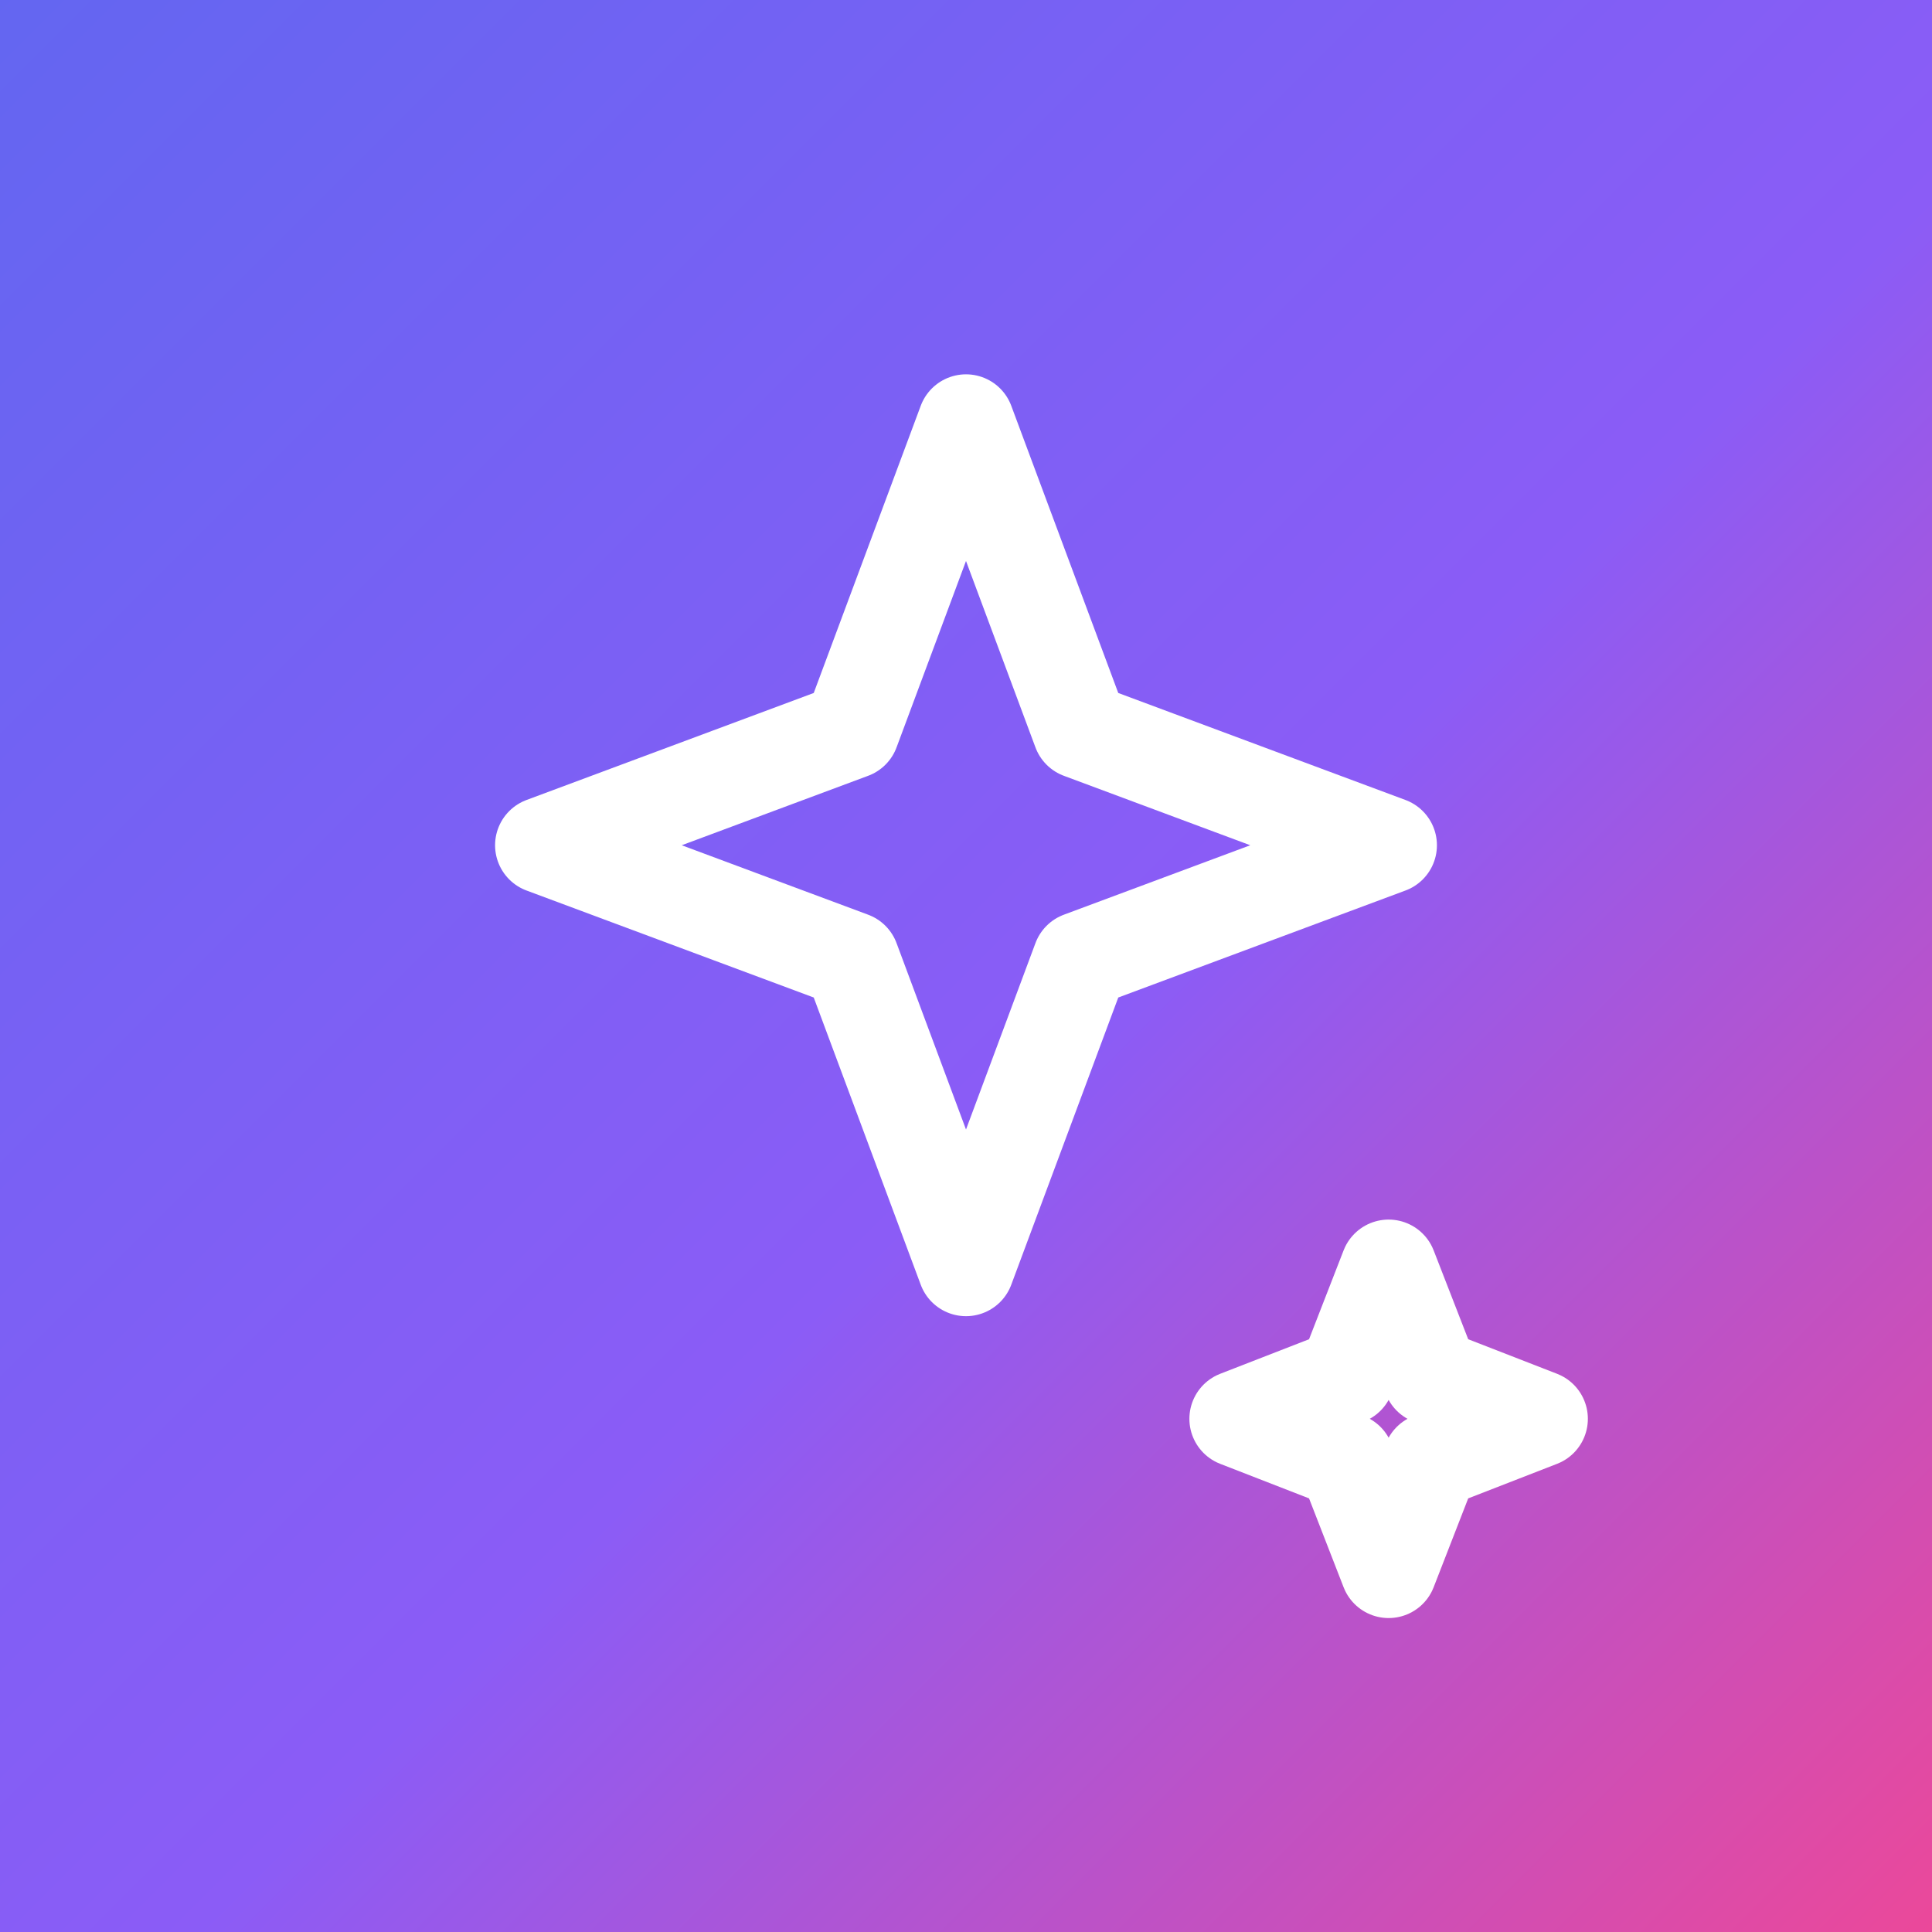
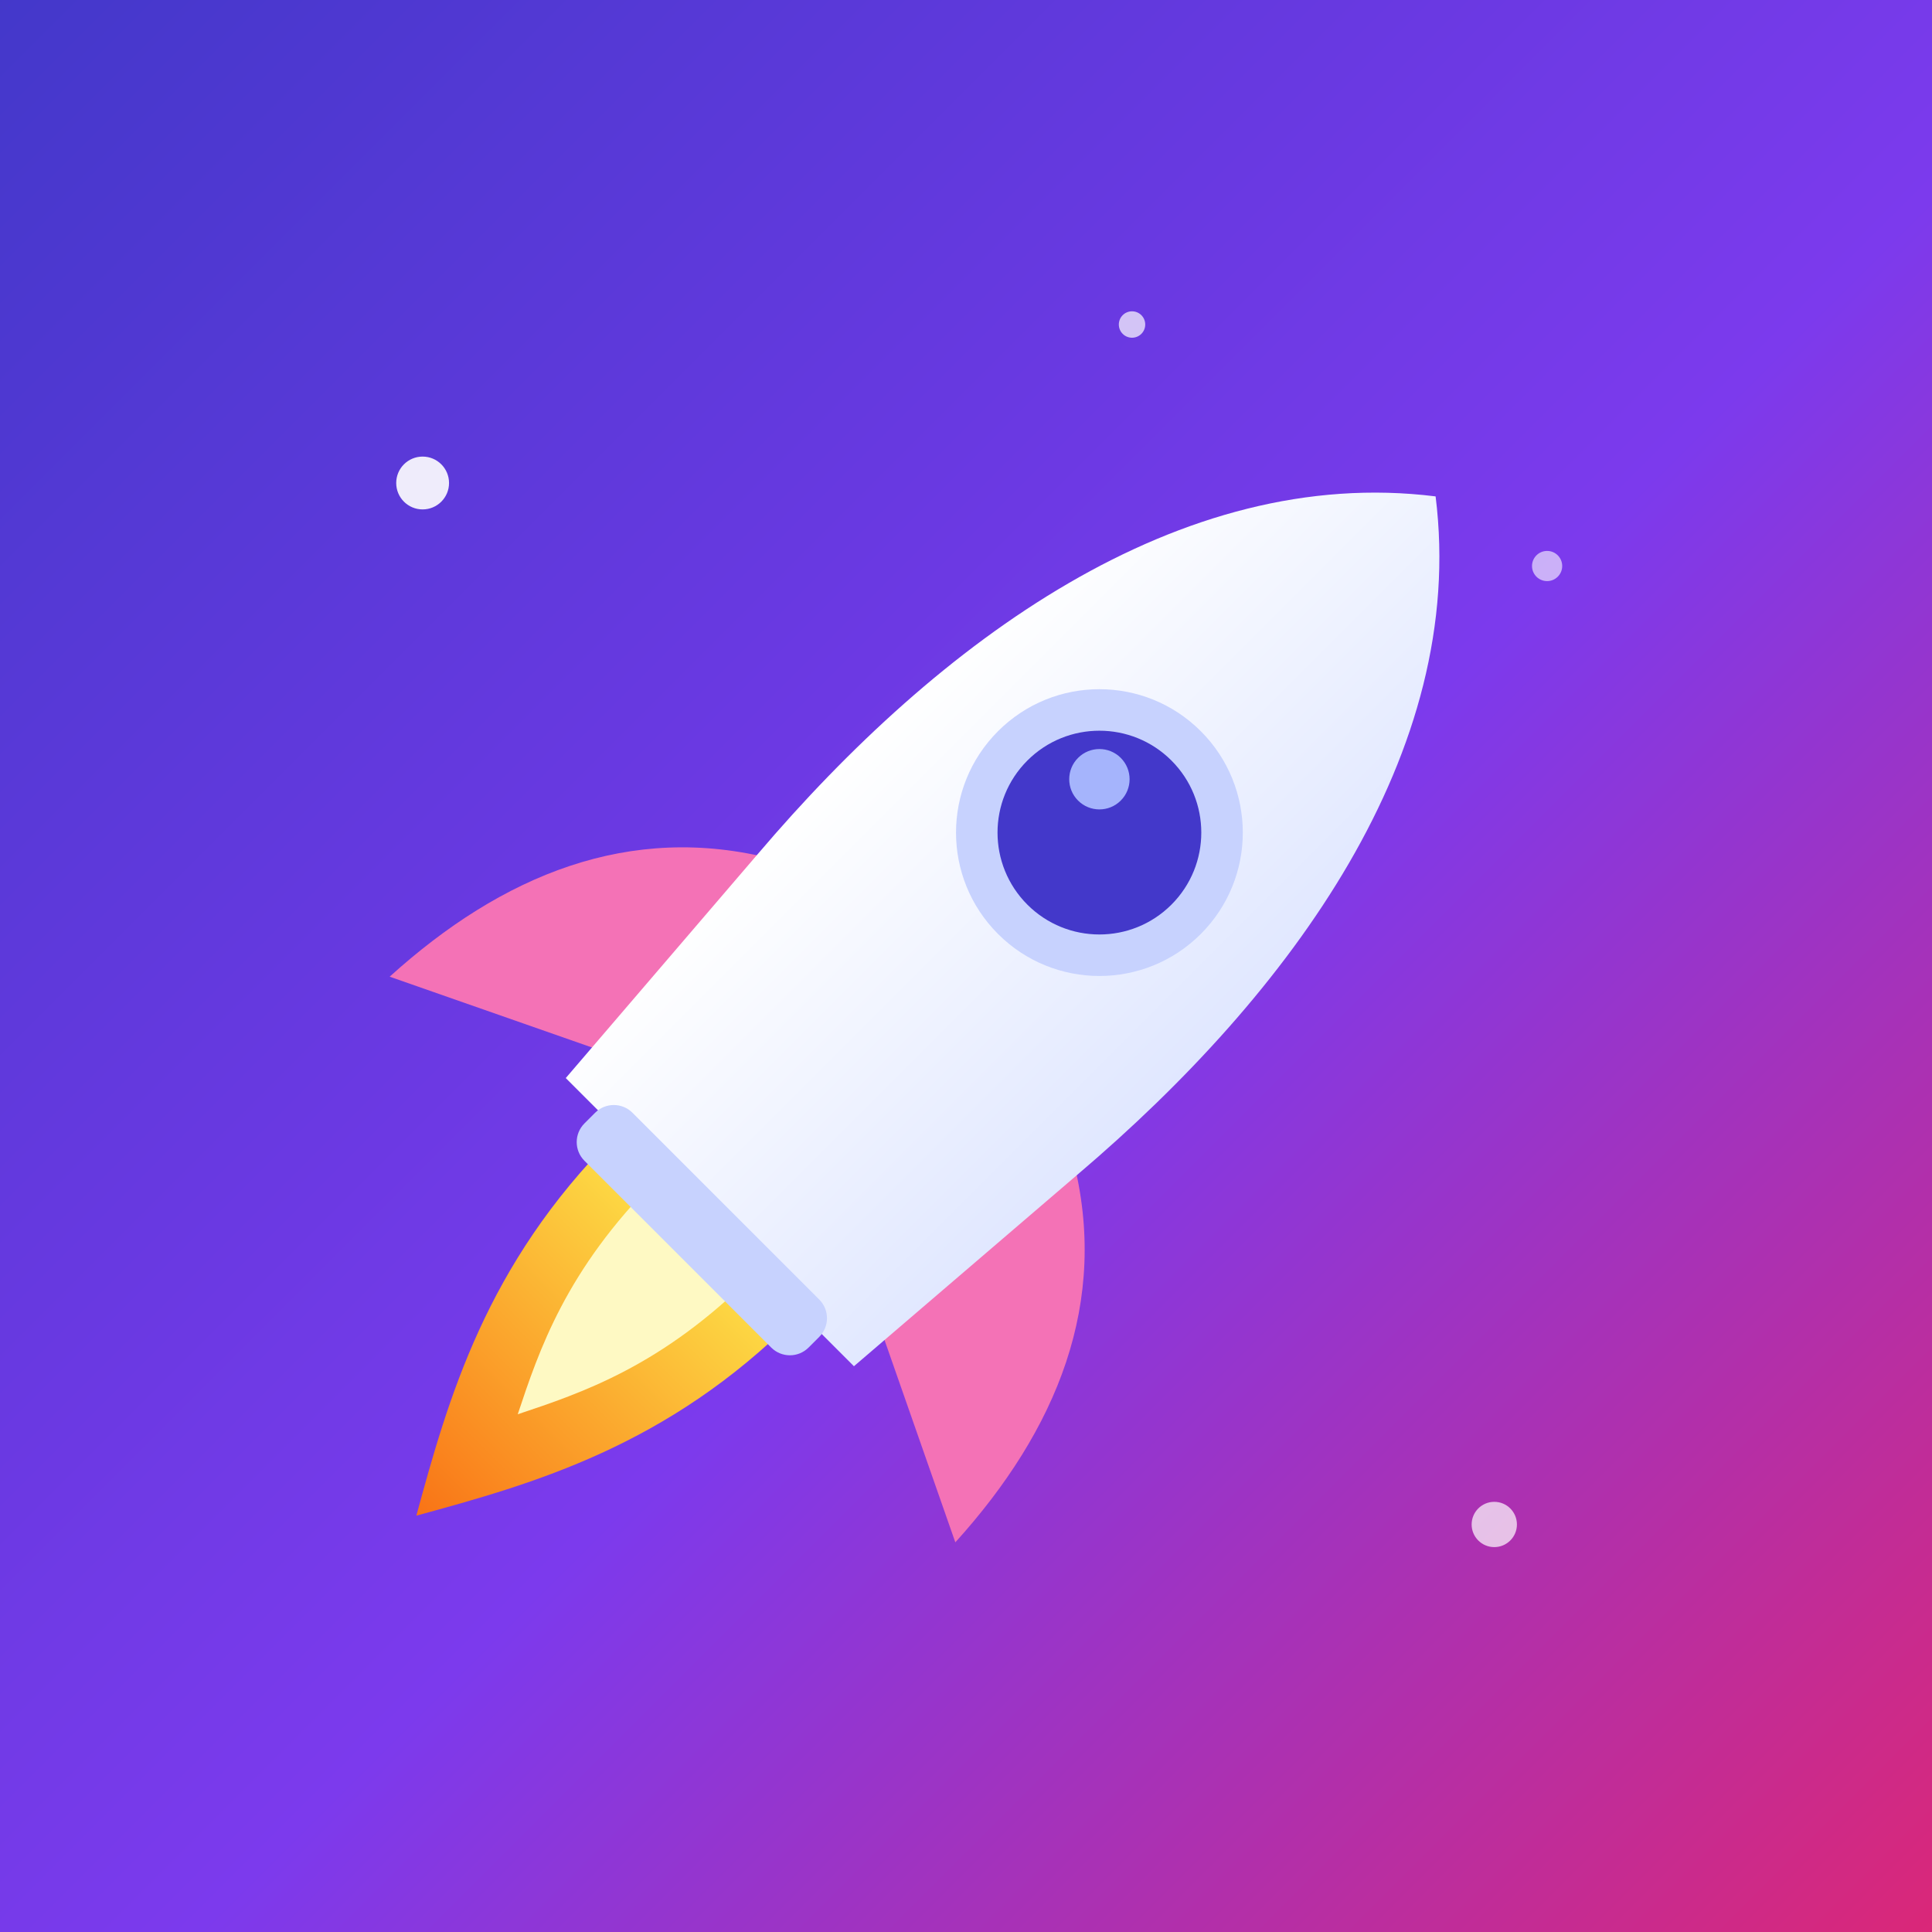
<svg xmlns="http://www.w3.org/2000/svg" viewBox="0 0 512 512">
  <defs>
-     <linearGradient id="g" x1="0" y1="0" x2="1" y2="1">
-       <stop offset="0" stop-color="#6366f1" />
-       <stop offset=".55" stop-color="#8b5cf6" />
-       <stop offset="1" stop-color="#ec4899" />
+     <linearGradient id="bg" x1="0" y1="0" x2="1" y2="1">
+       <stop offset="0" stop-color="#4338ca" />
+       <stop offset=".55" stop-color="#7c3aed" />
+       <stop offset="1" stop-color="#db2777" />
+     </linearGradient>
+     <linearGradient id="flame" x1="0" y1="0" x2="0" y2="1">
+       <stop offset="0" stop-color="#fde047" />
+       <stop offset="1" stop-color="#f97316" />
+     </linearGradient>
+     <linearGradient id="body" x1="0" y1="0" x2="1" y2="0">
+       <stop offset="0" stop-color="#ffffff" />
+       <stop offset="1" stop-color="#e0e7ff" />
    </linearGradient>
  </defs>
-   <rect width="512" height="512" rx="0" fill="url(#g)" />
-   <g fill="none" stroke="#fff" stroke-width="1.6" stroke-linecap="round" stroke-linejoin="round" transform="translate(64 64) scale(16)">
-     <path d="M12 3l1.9 5.1L19 10l-5.1 1.9L12 17l-1.9-5.1L5 10l5.1-1.9z" />
-     <path d="M19 17l.7 1.8 1.8.7-1.8.7L19 22l-.7-1.8-1.8-.7 1.8-.7z" />
+   <rect width="512" height="512" fill="url(#bg)" />
+   <g fill="#fff">
+     <circle cx="112" cy="128" r="7" opacity=".9" />
+     <circle cx="396" cy="404" r="6" opacity=".7" />
+     <circle cx="150" cy="380" r="4" opacity=".6" />
+     <circle cx="410" cy="150" r="4" opacity=".6" />
+     <circle cx="300" cy="86" r="3.5" opacity=".7" />
+   </g>
+   <g transform="rotate(45 256 256) translate(0 10)">
+     <path d="M222 344 C222 392 240 424 256 452 C272 424 290 392 290 344 Z" fill="url(#flame)" />
+     <path d="M238 344 C238 378 248 398 256 414 C264 398 274 378 274 344 Z" fill="#fef9c3" />
+     <path d="M200 262 C166 282 152 316 150 356 L204 330 Z" fill="#f472b6" />
+     <path d="M312 262 C346 282 360 316 362 356 L308 330 Z" fill="#f472b6" />
+     <path d="M256 70 C310 112 322 190 316 264 L310 342 L202 342 L196 264 C190 190 202 112 256 70 Z" fill="url(#body)" />
+     <rect x="214" y="336" width="84" height="18" rx="7" fill="#c7d2fe" />
+     <circle cx="256" cy="196" r="38" fill="#c7d2fe" />
+     <circle cx="256" cy="196" r="27" fill="#4338ca" />
+     <circle cx="246" cy="186" r="8" fill="#a5b4fc" />
  </g>
</svg>
